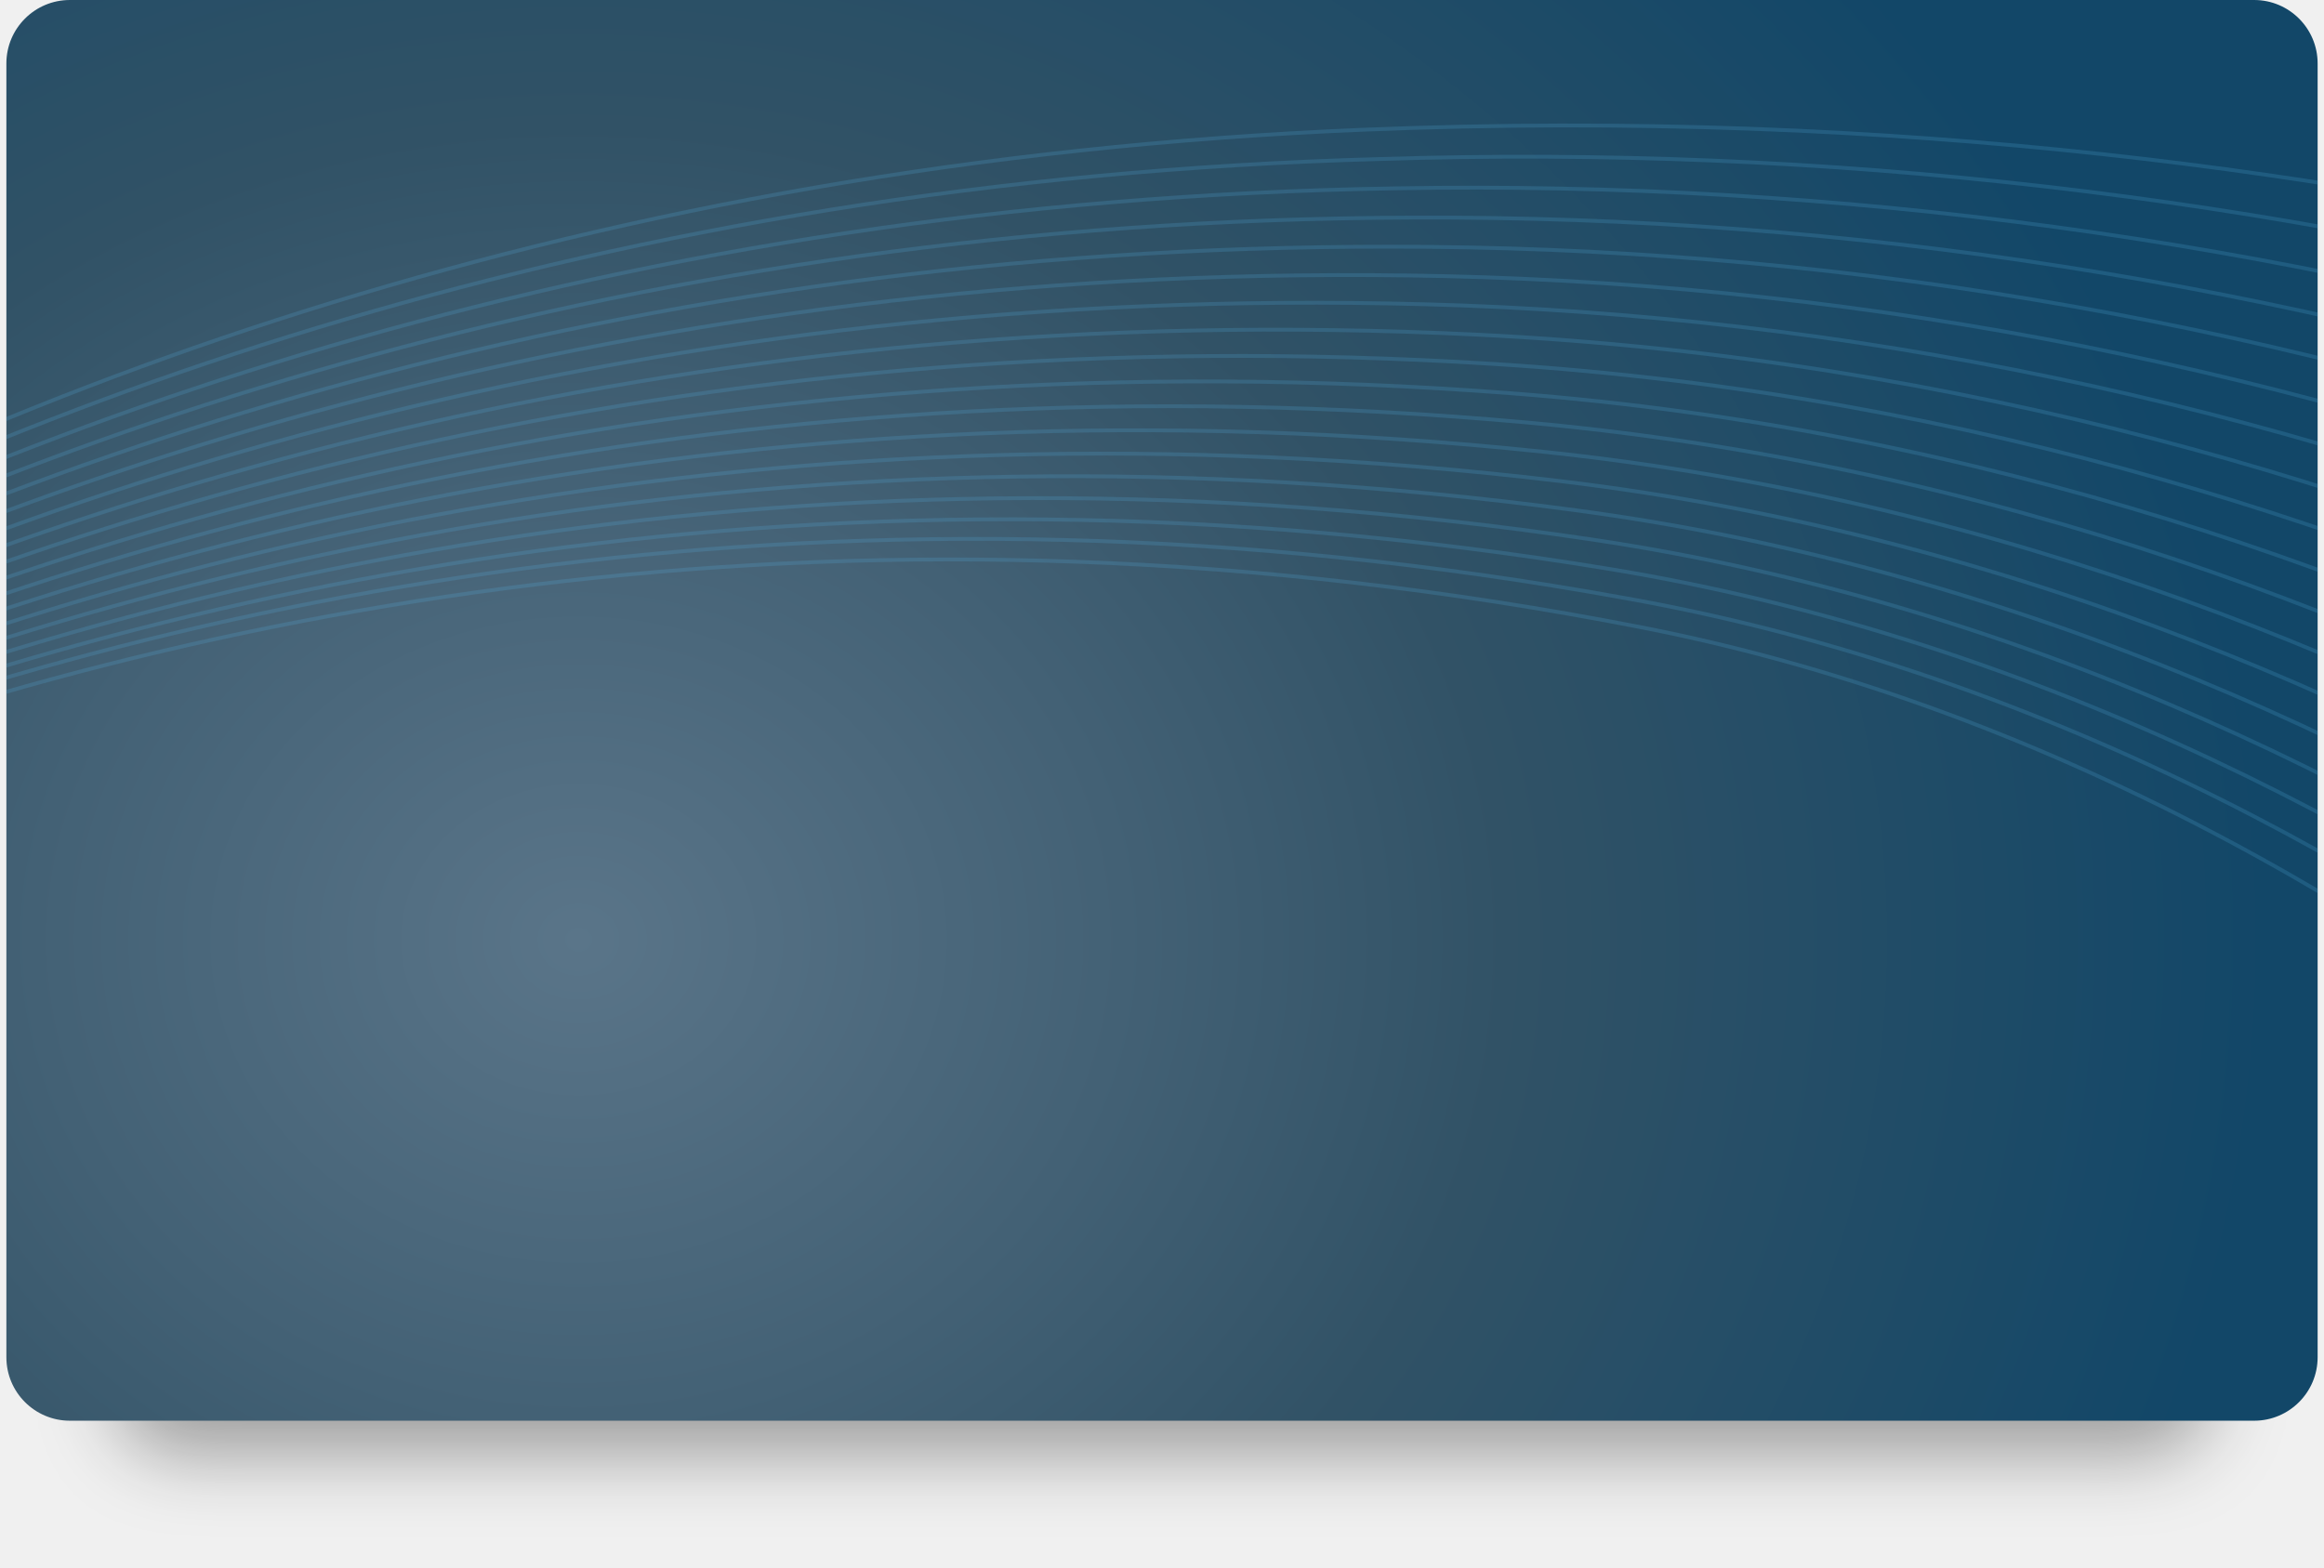
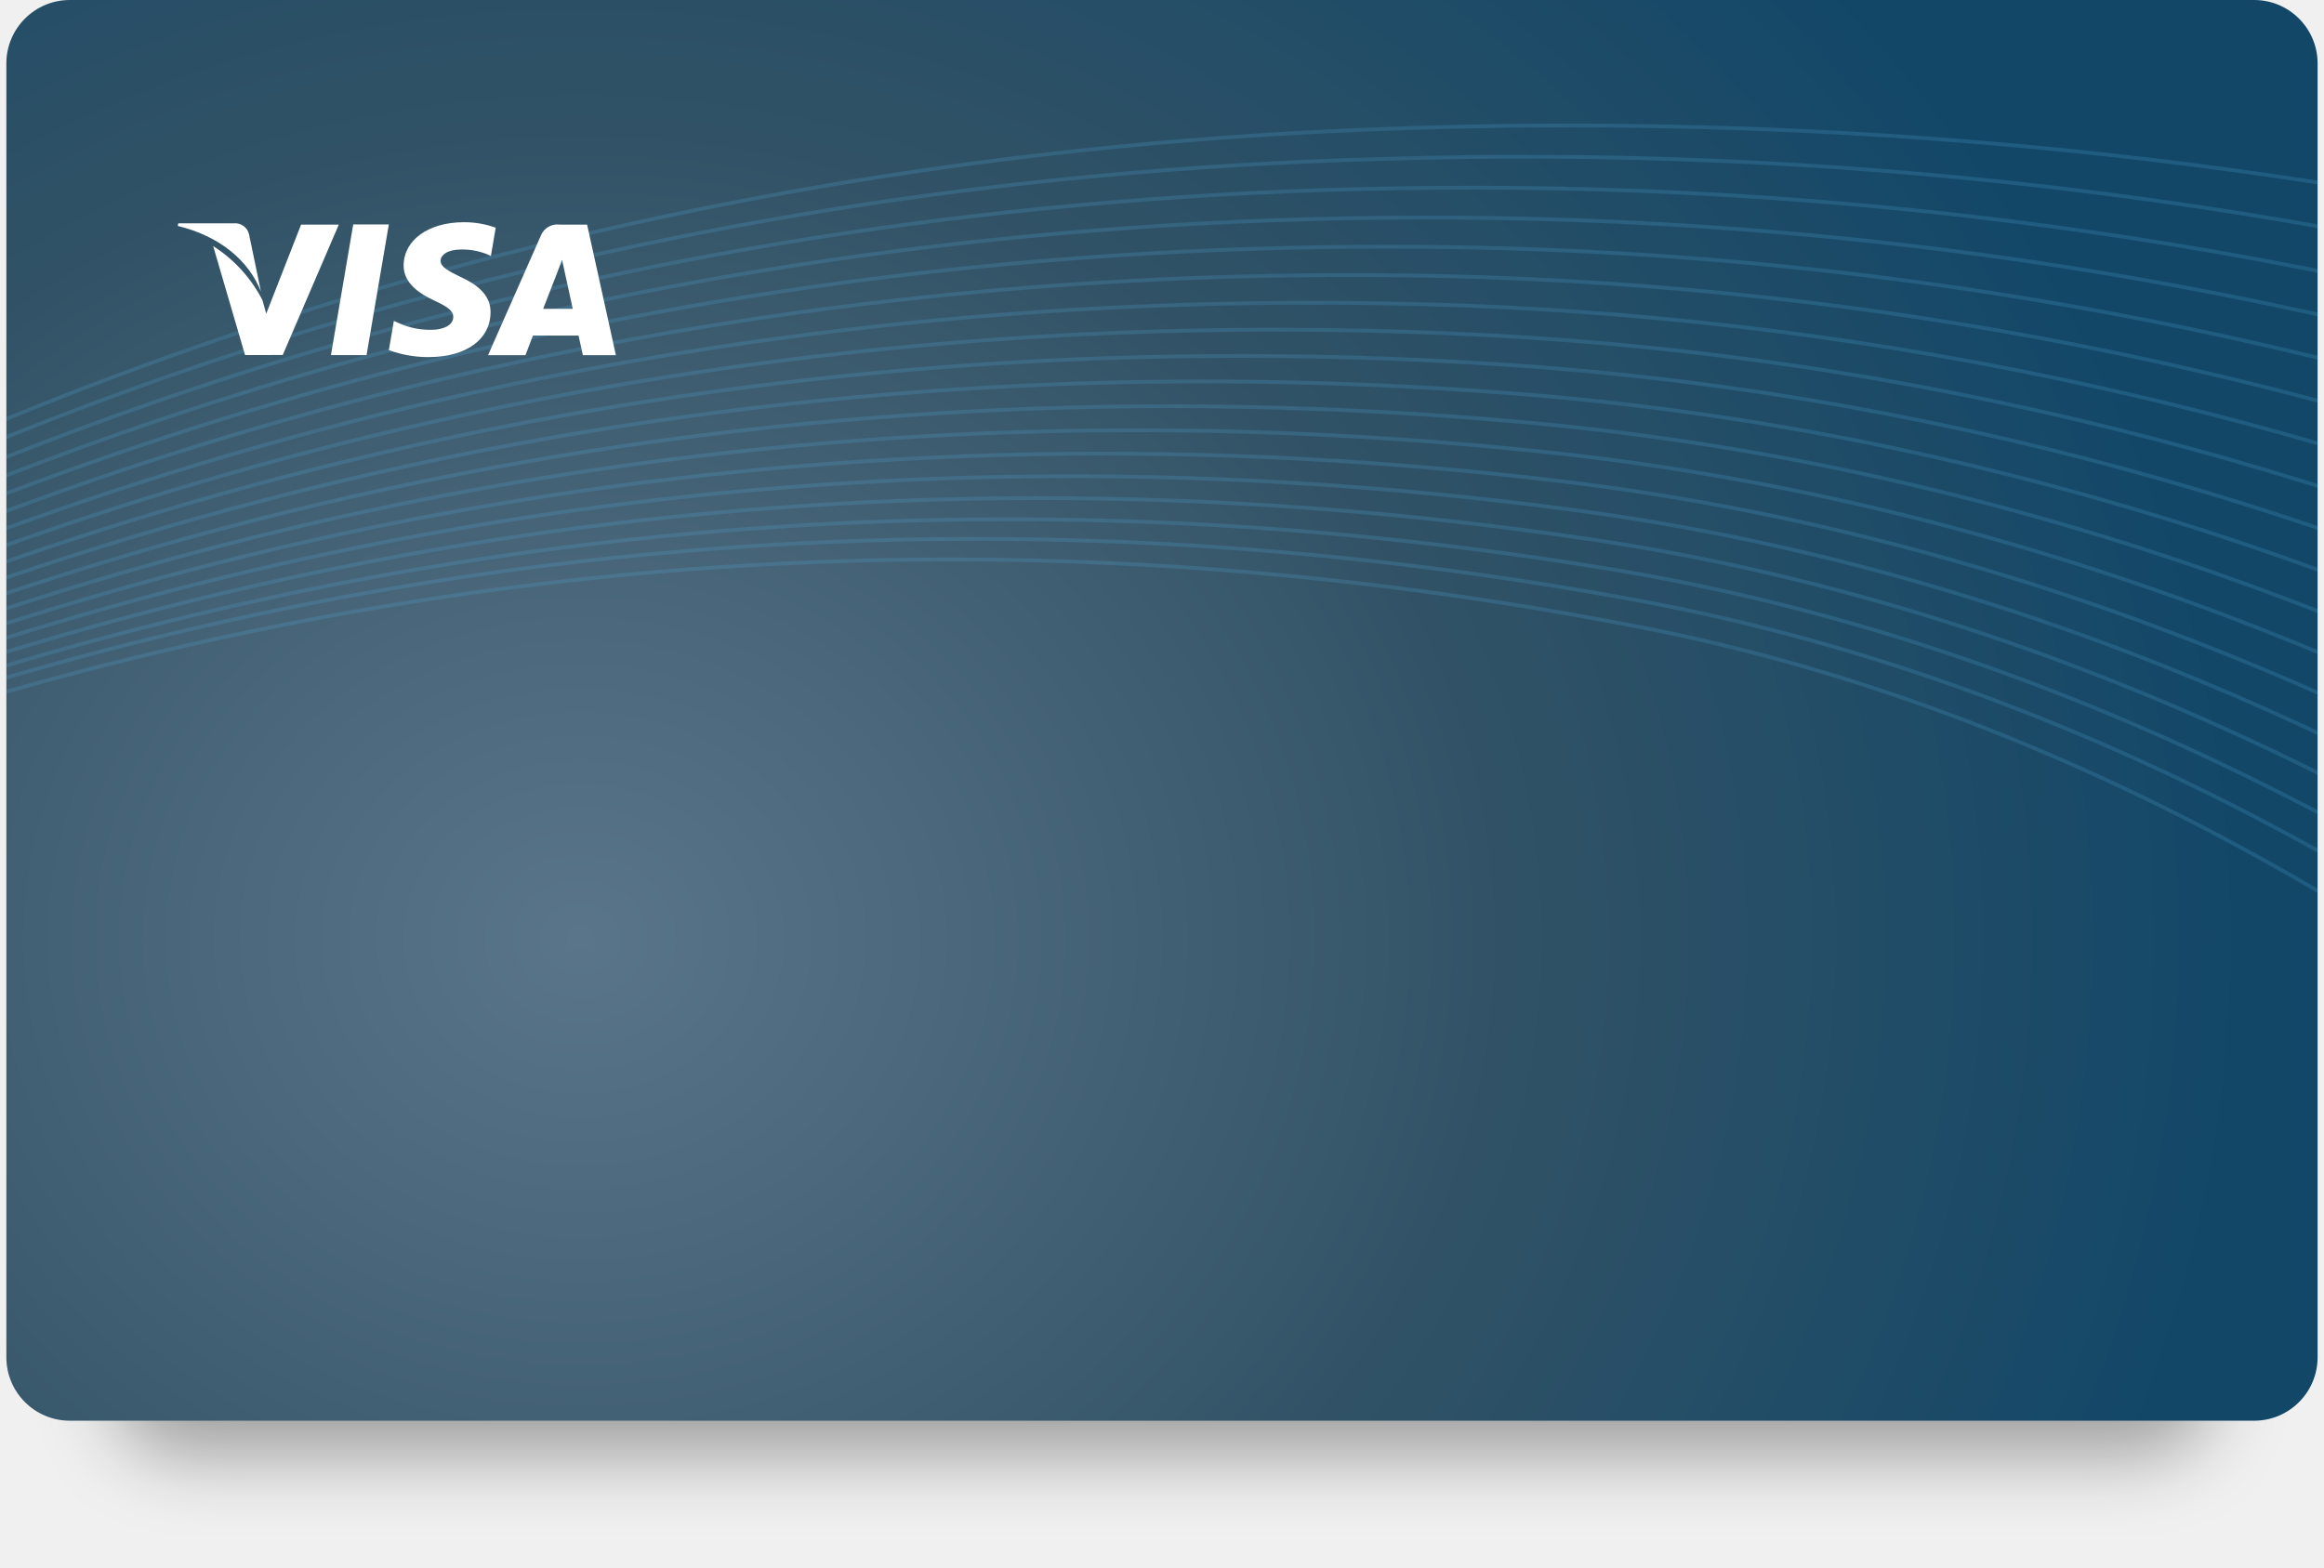
- <svg xmlns="http://www.w3.org/2000/svg" width="366.008" height="246.955" viewBox="0 0 366.008 246.955">
+ <svg xmlns="http://www.w3.org/2000/svg" width="366.008" height="246.953" viewBox="0 0 366.008 246.953">
  <defs>
-     <style>.a,.f{fill:none;}.b{fill:#fff;}.c{fill:url(#c);}.d{clip-path:url(#d);}.e{opacity:0.2;}.f{stroke:#53aee0;stroke-linecap:round;stroke-width:0.6px;}.g{filter:url(#a);}</style>
-     <filter id="a" x="0" y="7.001" width="366.008" height="239.953" filterUnits="userSpaceOnUse">
+     <filter id="Rectangle_1" x="0" y="7" width="366.008" height="239.953" filterUnits="userSpaceOnUse">
      <feOffset dy="6" input="SourceAlpha" />
-       <feGaussianBlur stdDeviation="6" result="b" />
+       <feGaussianBlur stdDeviation="6" result="blur" />
      <feFlood flood-opacity="0.349" />
-       <feComposite operator="in" in2="b" />
+       <feComposite operator="in" in2="blur" />
      <feComposite in="SourceGraphic" />
    </filter>
-     <radialGradient id="c" cx="90.102" cy="148.013" r="432.606" gradientTransform="translate(34.709 68.094) scale(0.615 0.54)" gradientUnits="userSpaceOnUse">
+     <radialGradient id="radial-gradient" cx="0.248" cy="0.661" r="1.189" gradientTransform="translate(0.095 0.081) scale(0.615 0.878)" gradientUnits="objectBoundingBox">
      <stop offset="0" stop-color="#5a7589" />
      <stop offset="0.323" stop-color="#436175" />
      <stop offset="0.549" stop-color="#315266" />
      <stop offset="1" stop-color="#124768" />
    </radialGradient>
-     <clipPath id="d">
-       <rect class="a" width="364" height="223.782" />
+     <clipPath id="clip-path">
+       <rect id="Rectangle_3" data-name="Rectangle 3" width="364" height="223.782" fill="none" />
    </clipPath>
  </defs>
-   <g transform="translate(-339.996 -388)">
-     <g class="g" transform="matrix(1, 0, 0, 1, 340, 388)">
-       <rect class="b" width="330.008" height="203.953" rx="10" transform="translate(18 19)" />
+   <g id="Group_4" data-name="Group 4" transform="translate(-31 -351.109)">
+     <g id="img-credit-card-visa-front" transform="translate(-309 -36.891)">
+       <g transform="matrix(1, 0, 0, 1, 340, 388)" filter="url(#Rectangle_1)">
+         <rect id="Rectangle_1-2" data-name="Rectangle 1" width="330.008" height="203.953" rx="10" transform="translate(18 19)" fill="#fff" />
+       </g>
+       <g id="Group_3" data-name="Group 3" transform="translate(341 388)">
+         <rect id="Rectangle_2" data-name="Rectangle 2" width="364" height="223.782" rx="10" fill="url(#radial-gradient)" />
+         <g id="Group_2" data-name="Group 2" clip-path="url(#clip-path)">
+           <g id="Group_1" data-name="Group 1" transform="translate(-198.203 19.768)" opacity="0.2">
+             <path id="Path_1" data-name="Path 1" d="M747.561,411.424c34.661-39.985,167.777-173.27,411.848-183.3,84.534-3.473,155.961,7.008,210.459,20.2" transform="translate(-747.56 -227.457)" fill="none" stroke="#53aee0" stroke-linecap="round" stroke-width="0.6" />
+             <path id="Path_2" data-name="Path 2" d="M747.561,410.568c34.994-39.6,170.151-172.6,414.432-179.283a716.519,716.519,0,0,1,207.873,23.9" transform="translate(-747.56 -226.003)" fill="none" stroke="#53aee0" stroke-linecap="round" stroke-width="0.6" />
+             <path id="Path_3" data-name="Path 3" d="M747.561,409.77c35.328-39.081,172.545-171.359,417.016-175.3a682.624,682.624,0,0,1,205.288,27.807" transform="translate(-747.56 -224.575)" fill="none" stroke="#53aee0" stroke-linecap="round" stroke-width="0.6" />
+             <path id="Path_4" data-name="Path 4" d="M747.561,408.986c35.658-38.655,174.932-170.453,419.6-171.288a647.9,647.9,0,0,1,202.707,31.6" transform="translate(-747.56 -223.194)" fill="none" stroke="#53aee0" stroke-linecap="round" stroke-width="0.6" />
+             <path id="Path_5" data-name="Path 5" d="M747.561,408.224c35.985-38.243,177.325-169.58,422.185-167.262a615.96,615.96,0,0,1,200.126,35.379" transform="translate(-747.56 -221.846)" fill="none" stroke="#53aee0" stroke-linecap="round" stroke-width="0.6" />
+             <path id="Path_6" data-name="Path 6" d="M747.56,407.488c36.308-37.845,179.723-168.747,424.769-163.229a586.733,586.733,0,0,1,197.537,39.149" transform="translate(-747.56 -220.532)" fill="none" stroke="#53aee0" stroke-linecap="round" stroke-width="0.6" />
+             <path id="Path_7" data-name="Path 7" d="M747.561,406.773c36.634-37.466,182.128-167.951,427.353-159.184A559.914,559.914,0,0,1,1369.87,290.5" transform="translate(-747.56 -219.25)" fill="none" stroke="#53aee0" stroke-linecap="round" stroke-width="0.6" />
+             <path id="Path_8" data-name="Path 8" d="M747.561,406.083c36.954-37.1,184.537-167.2,429.936-155.132,77.184,3.8,142.5,24.343,192.369,46.657" transform="translate(-747.56 -218.003)" fill="none" stroke="#53aee0" stroke-linecap="round" stroke-width="0.6" />
+             <path id="Path_9" data-name="Path 9" d="M747.561,405.417c37.278-36.754,186.959-166.485,432.521-151.068,76.131,4.78,140.578,26.765,189.786,50.4" transform="translate(-747.56 -216.788)" fill="none" stroke="#53aee0" stroke-linecap="round" stroke-width="0.6" />
+             <path id="Path_10" data-name="Path 10" d="M747.561,404.778c37.6-36.421,189.386-165.821,435.1-147,75.08,5.752,138.654,29.172,187.2,54.128" transform="translate(-747.56 -215.607)" fill="none" stroke="#53aee0" stroke-linecap="round" stroke-width="0.6" />
+             <path id="Path_11" data-name="Path 11" d="M747.561,404.163c37.916-36.105,191.828-165.2,437.689-142.922,74.026,6.708,136.724,31.565,184.613,57.843" transform="translate(-747.56 -214.459)" fill="none" stroke="#53aee0" stroke-linecap="round" stroke-width="0.6" />
+             <path id="Path_12" data-name="Path 12" d="M747.561,403.575c38.236-35.808,194.284-164.633,440.273-138.836,72.976,7.652,134.8,33.944,182.031,61.55" transform="translate(-747.56 -213.345)" fill="none" stroke="#53aee0" stroke-linecap="round" stroke-width="0.6" />
+             <path id="Path_13" data-name="Path 13" d="M747.561,403.012C786.115,367.491,944.312,238.9,1190.42,268.27c71.926,8.583,132.881,36.311,179.449,65.248" transform="translate(-747.56 -212.265)" fill="none" stroke="#53aee0" stroke-linecap="round" stroke-width="0.6" />
+             <path id="Path_14" data-name="Path 14" d="M747.561,402.477C786.431,367.226,946.8,238.829,1193,271.833c70.878,9.5,130.961,38.662,176.866,68.935" transform="translate(-747.56 -211.218)" fill="none" stroke="#53aee0" stroke-linecap="round" stroke-width="0.6" />
+             <path id="Path_15" data-name="Path 15" d="M747.561,401.968c39.19-35,201.741-163.238,448.026-126.536,69.831,10.406,129.037,41,174.278,72.6" transform="translate(-747.56 -210.204)" fill="none" stroke="#53aee0" stroke-linecap="round" stroke-width="0.6" />
+             <path id="Path_16" data-name="Path 16" d="M747.561,401.486c39.512-34.76,204.268-162.885,450.609-122.424,68.784,11.3,127.117,43.319,171.693,76.263" transform="translate(-747.56 -209.225)" fill="none" stroke="#53aee0" stroke-linecap="round" stroke-width="0.6" />
+             <path id="Path_17" data-name="Path 17" d="M747.561,401.054c39.839-34.614,206.878-162.975,453.2-118.288,67.787,12.07,125.2,45.524,169.113,79.839" transform="translate(-747.56 -208.317)" fill="none" stroke="#53aee0" stroke-linecap="round" stroke-width="0.6" />
+             <path id="Path_18" data-name="Path 18" d="M747.561,400.606c40.149-34.327,209.388-162.357,455.777-114.183,66.67,13.036,123.293,48.2,166.529,83.8" transform="translate(-747.56 -207.364)" fill="none" stroke="#53aee0" stroke-linecap="round" stroke-width="0.6" />
+           </g>
+         </g>
+       </g>
    </g>
-     <g transform="translate(341 388)">
-       <rect class="c" width="364" height="223.782" rx="10" />
-       <g class="d">
-         <g class="e" transform="translate(-198.203 19.768)">
-           <path class="f" d="M747.561,411.424c34.661-39.985,167.777-173.27,411.848-183.3,84.534-3.473,155.961,7.008,210.459,20.2" transform="translate(-747.56 -227.457)" />
-           <path class="f" d="M747.561,410.568c34.994-39.6,170.151-172.6,414.432-179.283a716.515,716.515,0,0,1,207.873,23.9" transform="translate(-747.56 -226.003)" />
-           <path class="f" d="M747.561,409.77c35.328-39.081,172.545-171.359,417.016-175.3a682.625,682.625,0,0,1,205.288,27.807" transform="translate(-747.56 -224.575)" />
-           <path class="f" d="M747.561,408.986c35.658-38.655,174.932-170.453,419.6-171.288a647.894,647.894,0,0,1,202.707,31.6" transform="translate(-747.56 -223.194)" />
-           <path class="f" d="M747.561,408.224c35.985-38.243,177.325-169.58,422.185-167.262a615.959,615.959,0,0,1,200.126,35.379" transform="translate(-747.56 -221.846)" />
-           <path class="f" d="M747.56,407.488c36.308-37.845,179.723-168.747,424.769-163.229a586.735,586.735,0,0,1,197.537,39.149" transform="translate(-747.56 -220.532)" />
-           <path class="f" d="M747.561,406.773c36.634-37.466,182.128-167.951,427.353-159.184A559.915,559.915,0,0,1,1369.866,290.5" transform="translate(-747.56 -219.25)" />
-           <path class="f" d="M747.561,406.083c36.954-37.1,184.537-167.2,429.936-155.132,77.184,3.8,142.5,24.343,192.369,46.657" transform="translate(-747.56 -218.003)" />
-           <path class="f" d="M747.561,405.417c37.278-36.754,186.959-166.485,432.521-151.068,76.131,4.78,140.578,26.765,189.786,50.4" transform="translate(-747.56 -216.788)" />
-           <path class="f" d="M747.561,404.778c37.6-36.421,189.386-165.821,435.1-147,75.08,5.752,138.654,29.172,187.2,54.128" transform="translate(-747.56 -215.607)" />
-           <path class="f" d="M747.561,404.163c37.916-36.105,191.828-165.2,437.689-142.922,74.026,6.708,136.724,31.565,184.613,57.843" transform="translate(-747.56 -214.459)" />
-           <path class="f" d="M747.561,403.575c38.236-35.808,194.284-164.633,440.273-138.836,72.976,7.652,134.8,33.944,182.031,61.55" transform="translate(-747.56 -213.345)" />
-           <path class="f" d="M747.561,403.012C786.115,367.491,944.312,238.9,1190.419,268.27c71.926,8.583,132.881,36.311,179.449,65.248" transform="translate(-747.56 -212.265)" />
-           <path class="f" d="M747.561,402.477C786.431,367.226,946.8,238.829,1193,271.833c70.878,9.5,130.961,38.662,176.866,68.935" transform="translate(-747.56 -211.218)" />
-           <path class="f" d="M747.561,401.968c39.19-35,201.741-163.238,448.026-126.536,69.831,10.406,129.037,41,174.278,72.6" transform="translate(-747.56 -210.204)" />
-           <path class="f" d="M747.561,401.486c39.512-34.76,204.268-162.885,450.609-122.424,68.784,11.3,127.117,43.319,171.693,76.263" transform="translate(-747.56 -209.225)" />
-           <path class="f" d="M747.561,401.054C787.4,366.44,954.439,238.079,1200.755,282.766c67.787,12.07,125.2,45.524,169.113,79.839" transform="translate(-747.56 -208.317)" />
-           <path class="f" d="M747.561,400.606c40.149-34.327,209.388-162.357,455.777-114.183,66.67,13.036,123.293,48.2,166.529,83.8" transform="translate(-747.56 -207.364)" />
+     <g id="symbols" transform="translate(59 369.556)">
+       <g id="Group_2-2" data-name="Group 2" transform="translate(24.121 16.909)">
+         <g id="Group_1-2" data-name="Group 1">
+           <path id="Path_1-2" data-name="Path 1" d="M20.229,16.8,16.722,37.377H22.33L25.84,16.8Z" transform="translate(-16.722 -16.8)" fill="#fff" />
+         </g>
+       </g>
+       <g id="Group_4-2" data-name="Group 4" transform="translate(5.571 16.931)">
+         <g id="Group_3-2" data-name="Group 3">
+           <path id="Path_2-2" data-name="Path 2" d="M17.71,16.815,12.217,30.849l-.586-2.119A22.018,22.018,0,0,0,3.862,20.2L8.885,37.365l5.934-.01,8.832-20.54Z" transform="translate(-3.862 -16.815)" fill="#fff" />
+         </g>
+       </g>
+       <g id="Group_6" data-name="Group 6" transform="translate(0 16.717)">
+         <g id="Group_5" data-name="Group 5">
+           <path id="Path_3-2" data-name="Path 3" d="M11.211,18.354a2.256,2.256,0,0,0-2.444-1.672H.072L0,17.091c6.767,1.642,11.251,5.6,13.1,10.353Z" transform="translate(0 -16.666)" fill="#fff" />
+         </g>
+       </g>
+       <g id="Group_8" data-name="Group 8" transform="translate(33.241 16.553)">
+         <g id="Group_7" data-name="Group 7">
+           <path id="Path_4-2" data-name="Path 4" d="M34.409,20.853a10.354,10.354,0,0,1,4.2.788l.506.238.759-4.46a14.477,14.477,0,0,0-5.024-.865c-5.542,0-9.448,2.791-9.479,6.791-.036,2.956,2.783,4.606,4.912,5.591,2.185,1.01,2.918,1.652,2.908,2.553-.017,1.378-1.743,2.009-3.354,2.009a11.772,11.772,0,0,1-5.281-1.078l-.721-.329L23.044,36.7a17.763,17.763,0,0,0,6.249,1.1c5.9,0,9.727-2.758,9.767-7.032.025-2.338-1.471-4.123-4.713-5.587-1.962-.955-3.162-1.587-3.15-2.553C31.2,21.768,32.212,20.853,34.409,20.853Z" transform="translate(-23.044 -16.553)" fill="#fff" />
+         </g>
+       </g>
+       <g id="Group_10" data-name="Group 10" transform="translate(48.863 16.907)">
+         <g id="Group_9" data-name="Group 9">
+           <path id="Path_5-2" data-name="Path 5" d="M49.473,16.822H45.146A2.79,2.79,0,0,0,42.2,18.532L33.874,37.389h5.89s.961-2.536,1.179-3.091l7.182.009c.167.721.684,3.083.684,3.083h5.2ZM42.556,30.086c.462-1.181,2.234-5.751,2.234-5.751-.03.056.457-1.19.747-1.965l.378,1.774,1.3,5.942Z" transform="translate(-33.874 -16.799)" fill="#fff" />
        </g>
      </g>
    </g>
  </g>
</svg>
